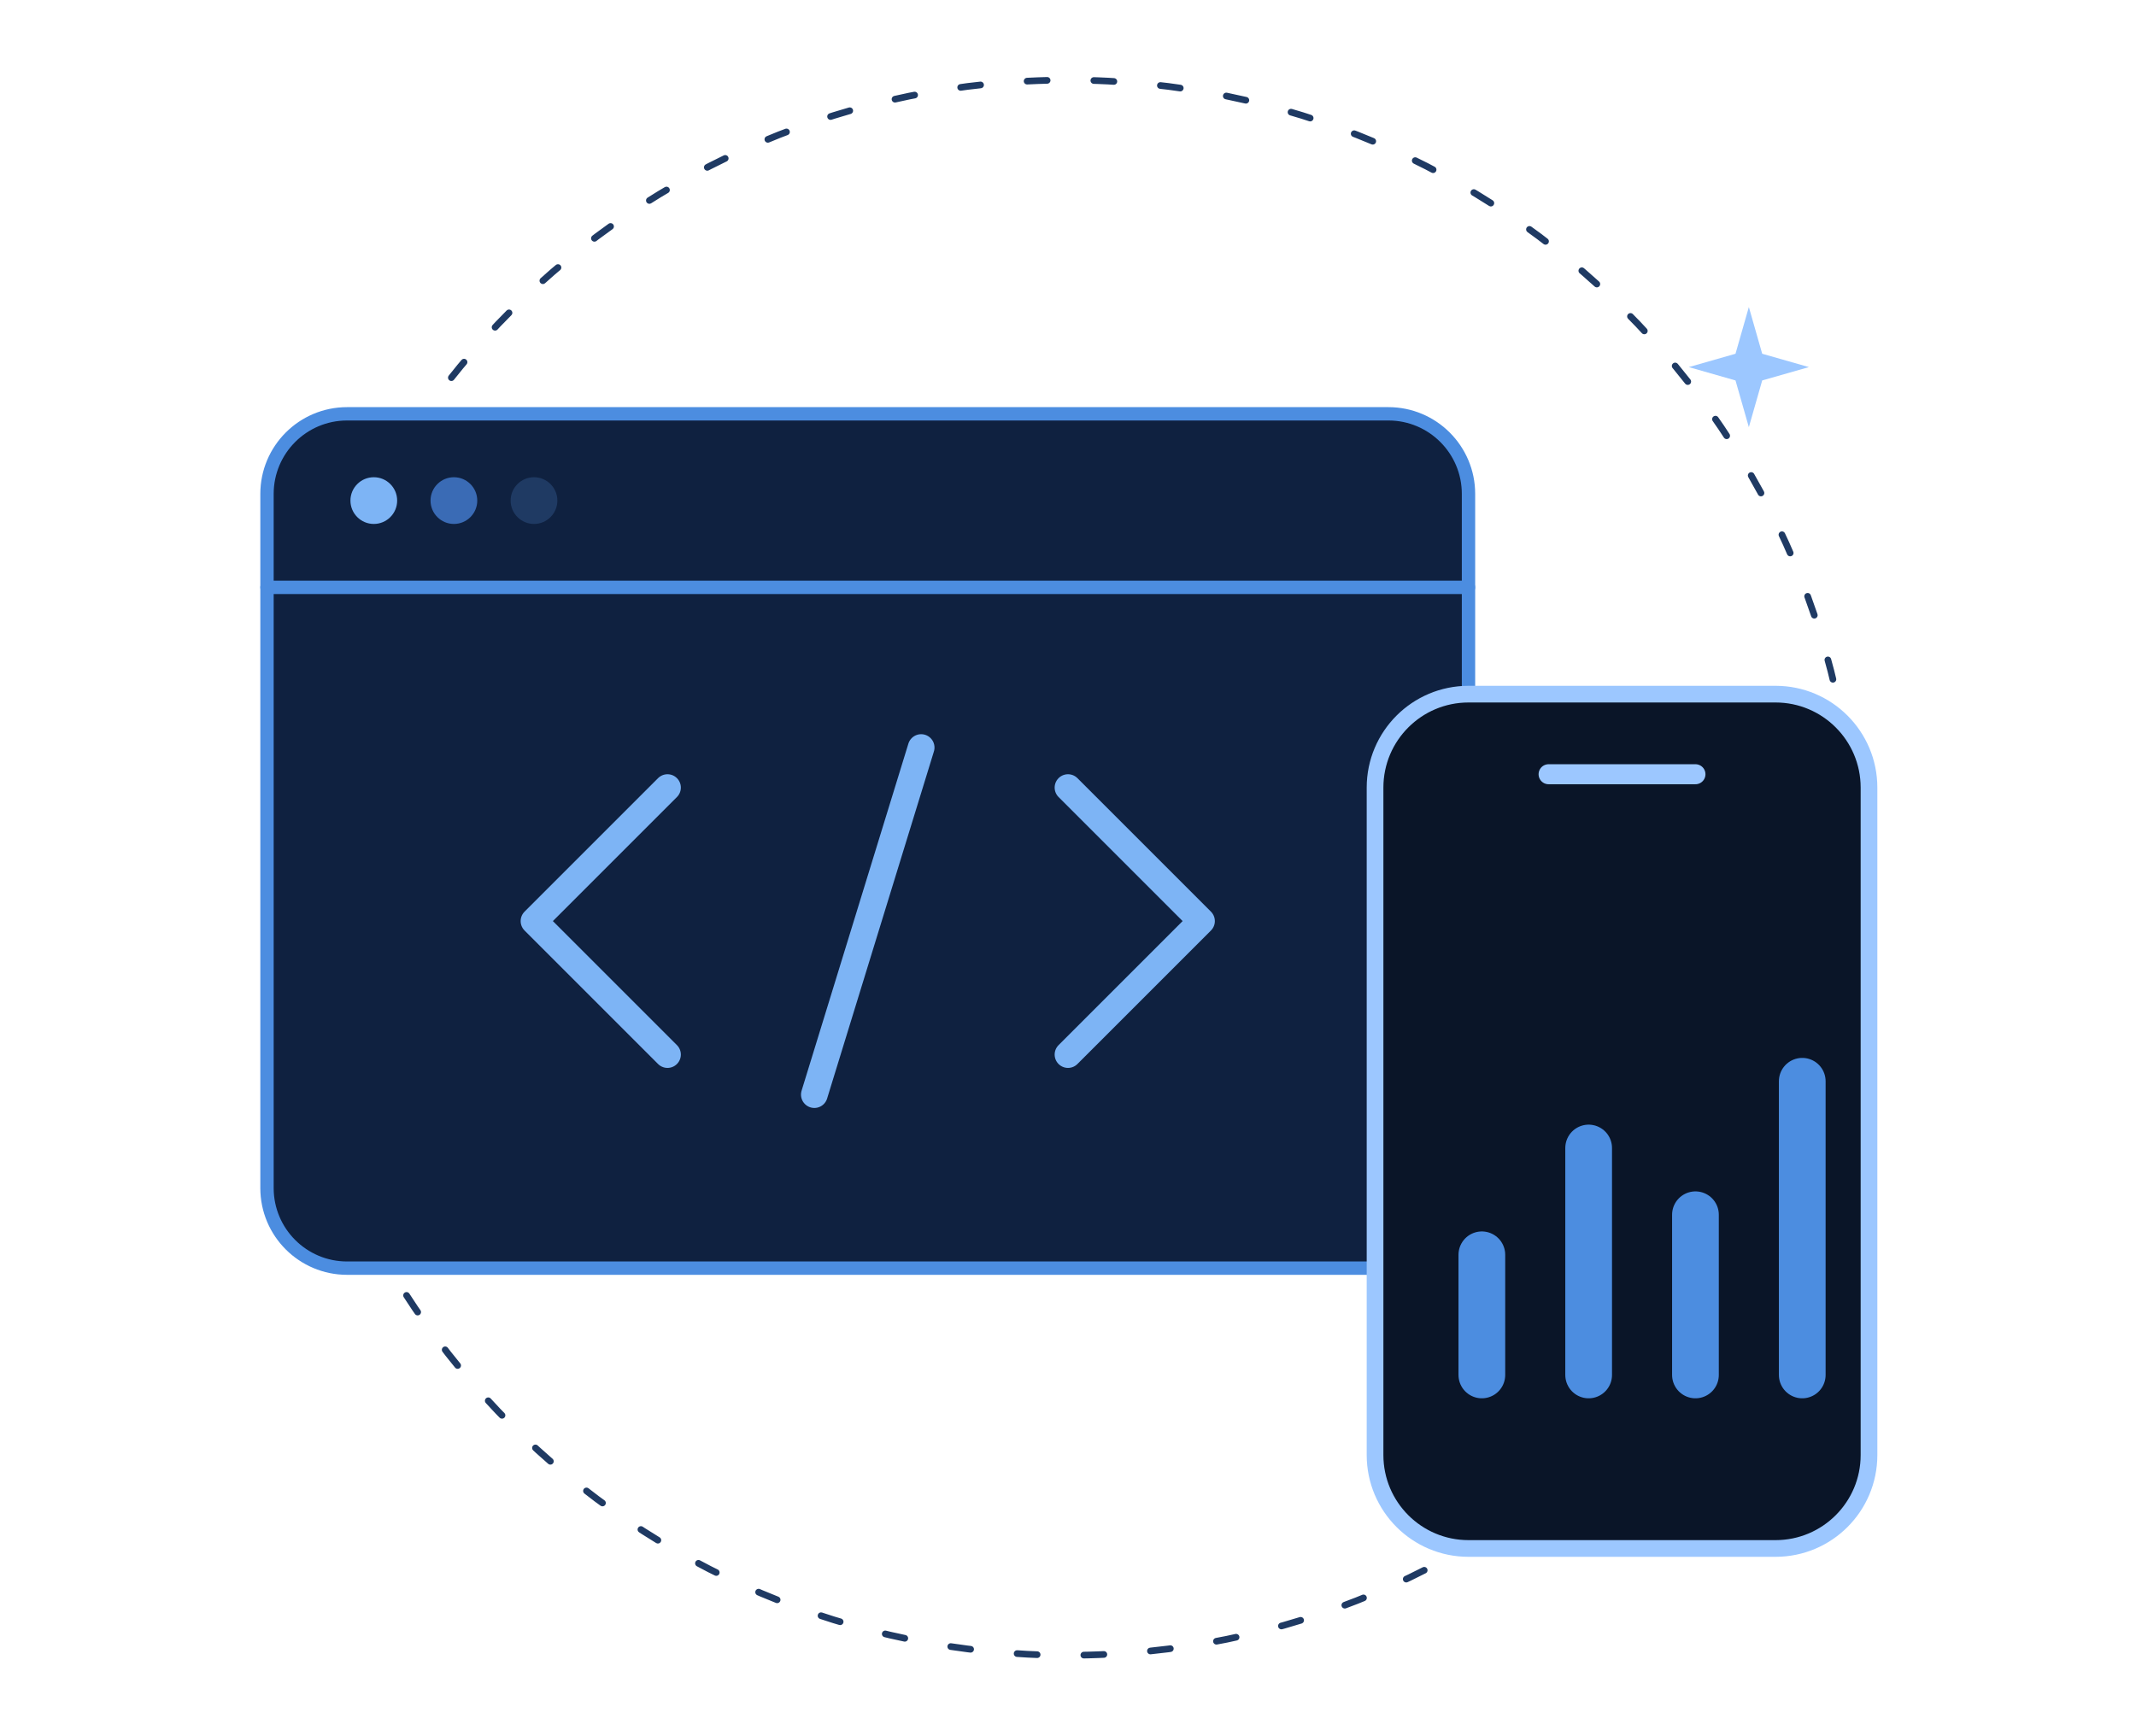
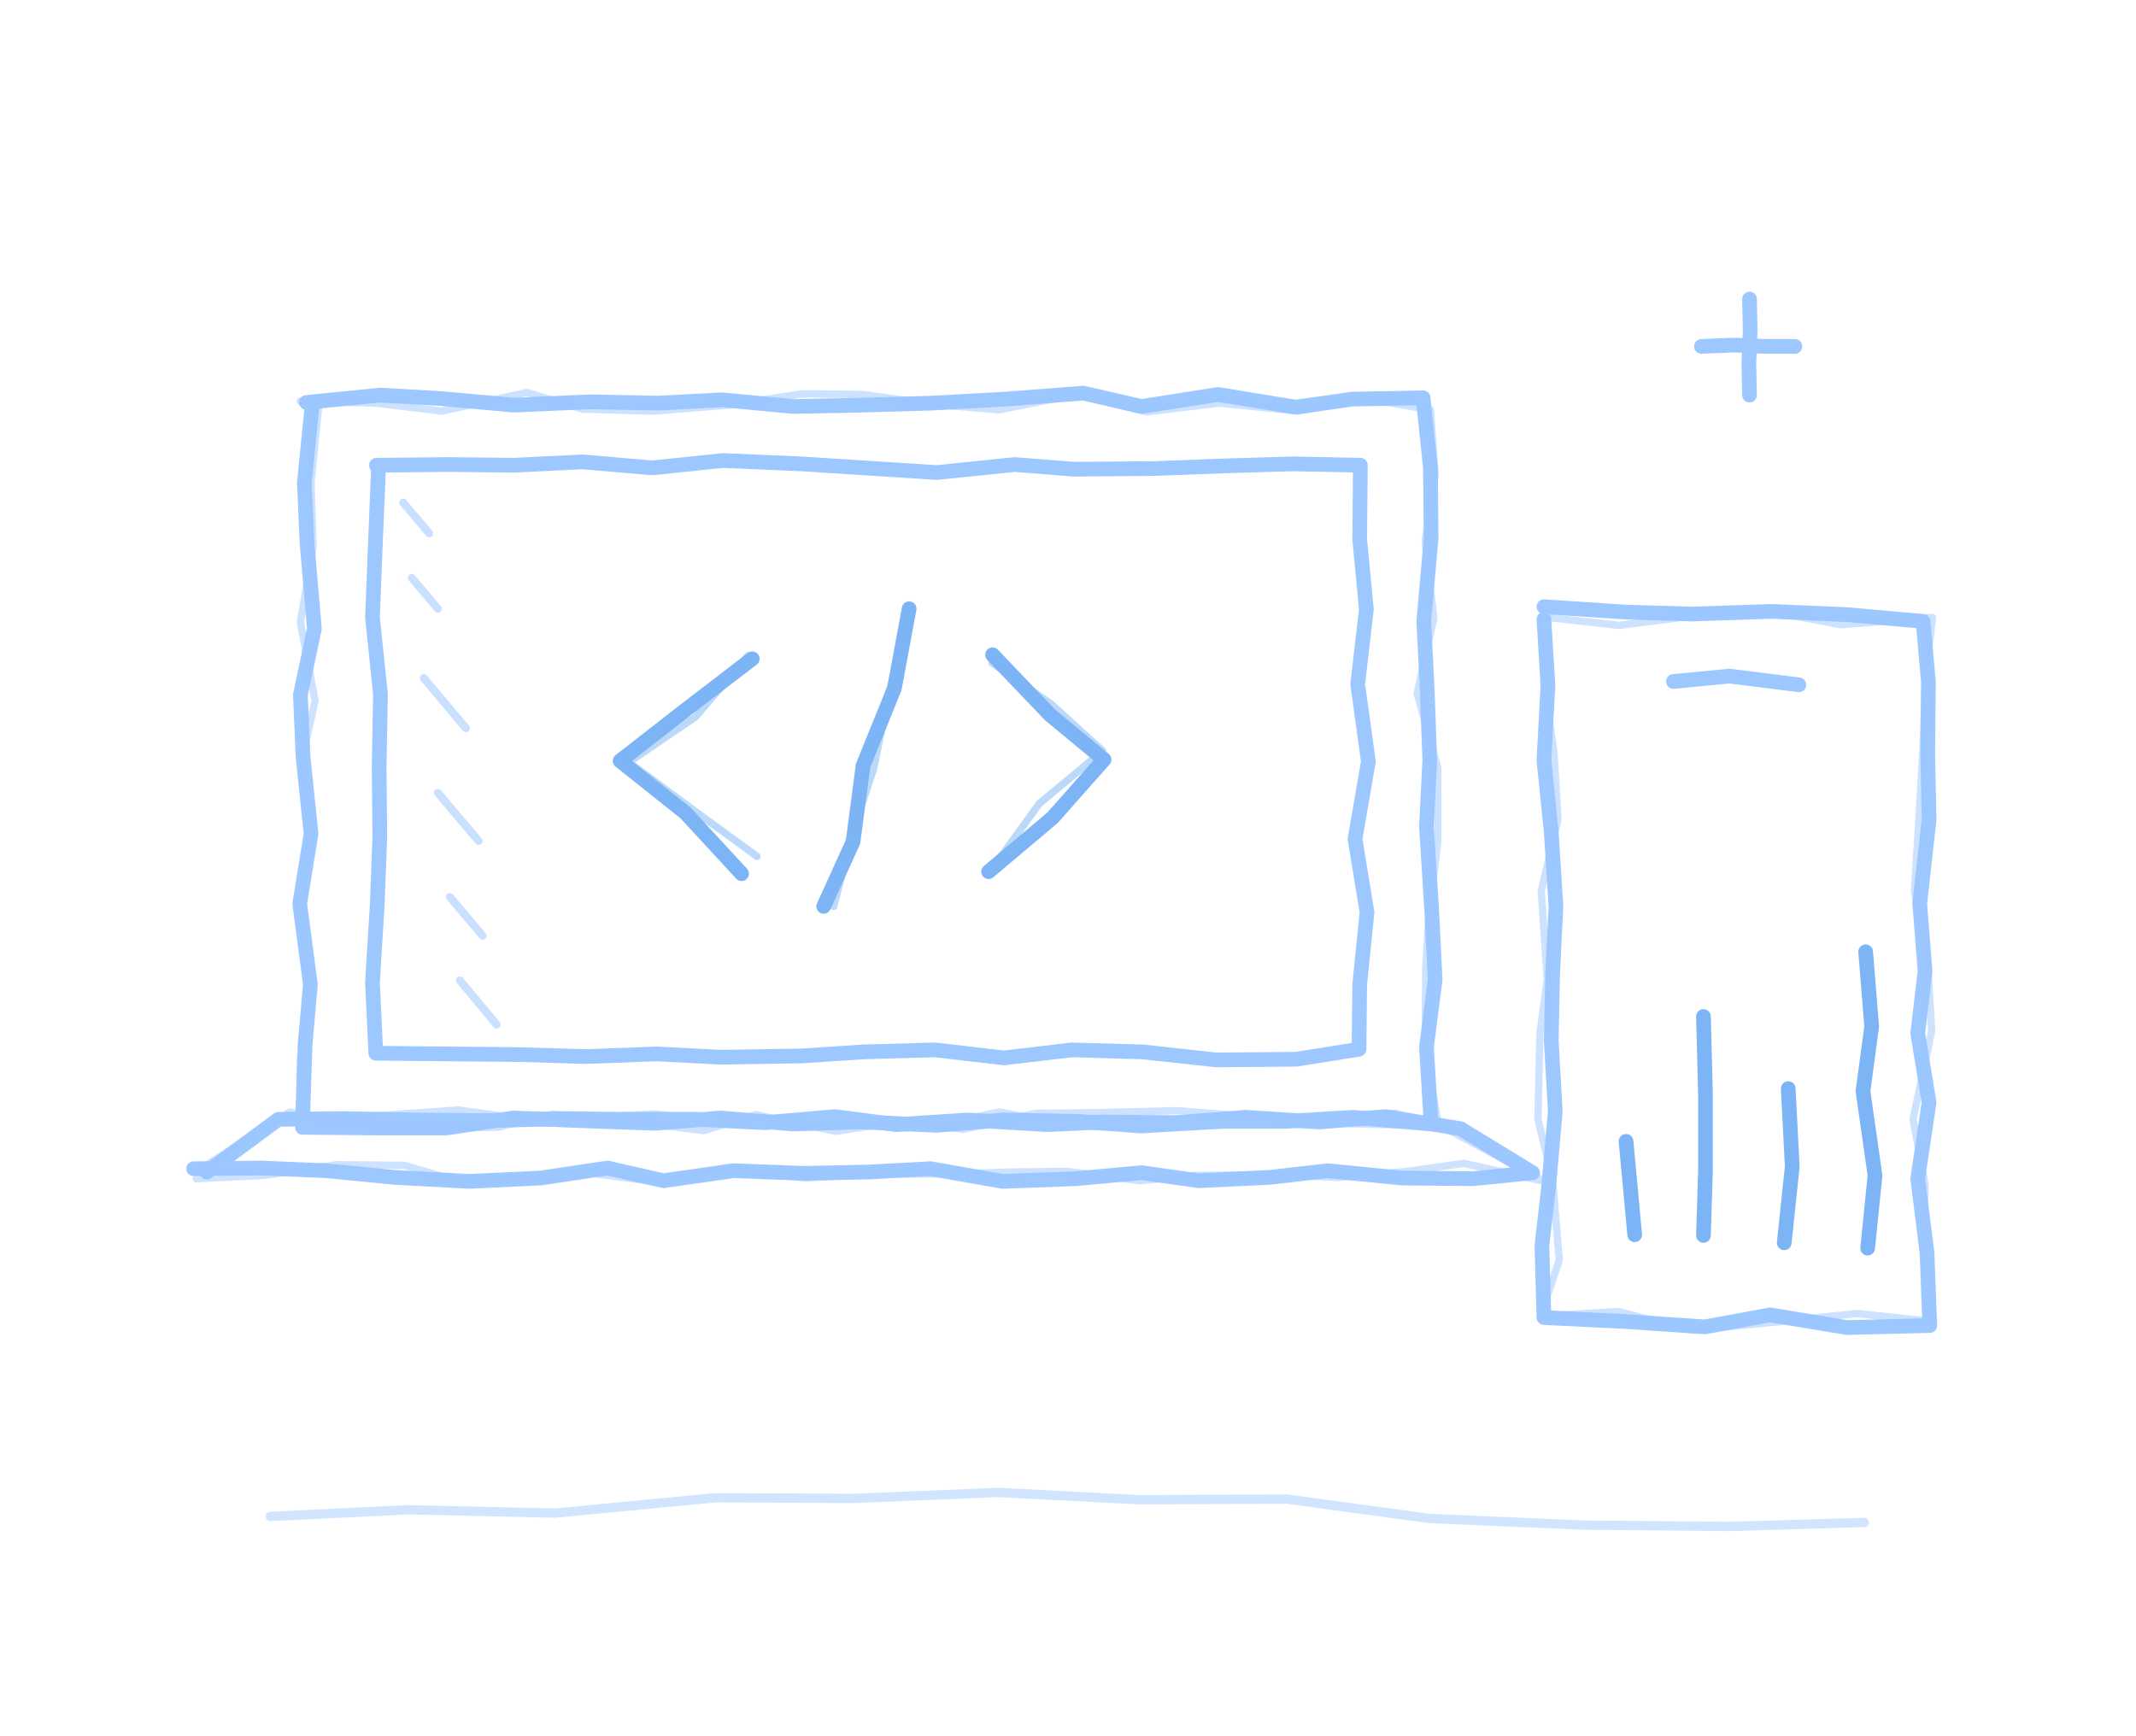
<svg xmlns="http://www.w3.org/2000/svg" viewBox="0 0 320 260" fill="none" stroke-linecap="round" stroke-linejoin="round">
-   <circle cx="160" cy="130" r="118" stroke="#1F3A63" stroke-dasharray="3 7" />
-   <rect x="40" y="62" width="180" height="128" rx="12" fill="#0F2140" stroke="#4C8DE0" stroke-width="2" />
-   <path d="M40 88h180" stroke="#4C8DE0" stroke-width="2" />
-   <circle cx="56" cy="75" r="3.5" fill="#7DB4F5" />
-   <circle cx="68" cy="75" r="3.5" fill="#3A6BB5" />
-   <circle cx="80" cy="75" r="3.5" fill="#1F3A63" />
-   <path d="M100 118l-20 20 20 20M160 118l20 20-20 20M138 112l-16 52" stroke="#7DB4F5" stroke-width="4" />
-   <rect x="206" y="104" width="74" height="128" rx="14" fill="#0A1528" stroke="#9CC7FF" stroke-width="2.5" />
-   <path d="M232 116h22" stroke="#9CC7FF" stroke-width="3" />
-   <path d="M222 206v-18M238 206v-34M254 206v-24M270 206v-44" stroke="#4C8DE0" stroke-width="7" />
-   <path d="M262 46l2 7 7 2-7 2-2 7-2-7-7-2 7-2z" fill="#9CC7FF" />
+   <style>
+     path { stroke: #9CC7FF; }
+     .a { stroke-width: 2.2; }
+     .b { stroke-width: 2.2; stroke: #7DB4F5; }
+     .f { stroke-width: 1.1; stroke-opacity: .5; }
+     .h { stroke-width: 1.2; stroke-opacity: .55; }
+     .g { stroke-width: 1.4; stroke-opacity: .45; }
+   </style>
+   <path class="a" d="M45.9 60.3 L56.9 59.2 L65.9 59.7 L77.0 60.7 L88.4 60.2 L98.6 60.4 L108.2 59.9 L118.8 60.9 L129.0 60.7 L139.6 60.4 L150.6 59.8 L162.3 58.9 L171.0 60.9 L182.5 59.1 L194.1 61.0 L202.6 59.8 L213.2 59.6 L214.3 70.1 L214.4 80.6 L213.3 93.1 L213.8 103.0 L214.2 113.9 L213.7 123.8 L214.5 136.6 L215.0 146.8 L213.7 156.9 L214.4 168.4 L202.7 167.4 L192.7 168.0 L183.2 168.0 L171.0 168.7 L161.3 168.0 L150.4 167.8 L140.3 168.6 L129.1 168.1 L118.8 168.4 L108.0 167.5 L98.2 168.3 L87.0 167.9 L76.9 167.5 L66.9 169.0 L56.5 169.0 L45.3 168.9 L45.7 156.6 L46.5 147.5 L44.9 135.4 L46.6 124.9 L45.4 113.4 L45.0 104.1 L47.1 94.2 L46.0 81.4 L45.6 72.3 L46.7 61.3" />
+   <path class="a f" d="M45.0 60.1 L56.4 60.4 L66.2 61.6 L78.9 58.8 L87.3 61.3 L97.7 61.6 L109.1 60.7 L120.2 59.0 L129.2 59.1 L141.1 60.7 L149.7 61.4 L161.2 59.1 L171.8 61.7 L182.7 60.4 L194.5 61.6 L204.4 59.7 L214.3 61.4 L215.0 71.1 L213.5 81.1 L214.8 92.6 L212.3 103.9 L215.4 115.0 L215.4 126.2 L214.1 136.6 L213.6 145.0 L213.5 156.5 L215.5 168.7 L203.6 168.4 L191.7 168.1 L183.2 167.6 L171.1 167.7 L160.9 168.7 L149.7 166.6 L139.8 168.7 L130.9 168.6 L121.0 167.5 L107.3 168.0 L98.3 166.9 L88.6 167.4 L76.6 167.4 L68.6 166.3 L56.0 167.2 L44.9 167.8 L45.0 158.8 L46.0 147.3 L44.8 135.8 L46.4 126.4 L45.1 114.4 L47.2 105.0 L45.0 93.2 L46.9 82.0 L46.6 72.3 L47.7 61.2" />
+   <path class="a" d="M56.4 69.7 L67.1 69.6 L77.1 69.7 L87.3 69.2 L97.7 70.1 L108.3 69.0 L120.1 69.5 L131.0 70.2 L140.3 70.8 L152.0 69.6 L160.9 70.3 L173.0 70.2 L183.5 69.8 L193.7 69.5 L203.8 69.7 L203.7 80.8 L204.7 91.3 L203.4 102.5 L205.0 114.1 L203.0 125.7 L204.8 136.7 L203.7 147.5 L203.6 157.2 L194.2 158.7 L182.2 158.8 L171.2 157.6 L160.6 157.3 L150.4 158.5 L140.1 157.3 L129.3 157.6 L120.2 158.2 L108.0 158.4 L98.4 157.9 L87.8 158.3 L77.8 158.0 L66.9 157.9 L56.3 157.8 L55.8 147.2 L56.5 135.8 L56.9 125.4 L56.8 114.9 L57.0 104.0 L55.8 92.5 L56.2 82.4 L56.7 70.2" />
+   <path class="a" d="M29.0 175.1 L39.1 175.0 L48.9 175.4 L59.1 176.4 L70.3 177.0 L81.0 176.5 L91.0 175.0 L99.4 176.9 L109.9 175.4 L120.6 175.8 L130.1 175.6 L139.4 175.1 L150.2 177.0 L161.1 176.6 L171.0 175.7 L179.6 176.9 L190.2 176.4 L198.9 175.4 L210.0 176.5 L220.7 176.6 L229.6 175.7 L218.8 169.1 L207.6 167.3 L197.6 168.1 L186.6 167.4 L176.3 168.2 L165.4 168.1 L156.9 168.5 L145.0 167.8 L134.3 168.5 L125.1 167.3 L114.6 168.2 L104.3 167.7 L93.3 167.7 L84.5 167.6 L73.1 167.9 L62.0 167.8 L51.7 167.6 L41.7 167.7 L31.0 175.6" />
+   <path class="a f" d="M29.4 176.6 L39.6 176.1 L50.5 174.5 L60.6 174.6 L69.1 177.1 L81.7 176.6 L88.8 175.8 L99.2 177.2 L109.1 174.9 L120.5 176.5 L130.3 175.9 L141.6 175.9 L151.5 175.6 L159.9 175.5 L170.8 176.9 L179.1 176.1 L190.8 176.0 L200.6 176.4 L210.8 175.5 L219.3 174.3 L231.4 177.0 L217.6 169.6 L209.1 166.8 L198.5 167.7 L186.3 167.2 L176.3 166.4 L164.7 166.7 L155.2 166.8 L144.2 169.2 L134.8 168.0 L125.2 169.5 L113.2 167.0 L105.4 169.4 L95.3 168.1 L82.9 166.9 L74.5 168.9 L62.9 169.0 L51.5 168.1 L43.4 166.6 L30.4 174.9" />
+   <path class="b" d="M112.7 98.7 L103.3 105.9 L92.9 114.0 L102.7 121.8 L111.1 130.9" />
+   <path class="b f" d="M112.1 98.2 L104.2 107.4 L94.2 114.2 L104.2 121.6 L113.4 128.3" />
+   <path class="b" d="M148.7 98.1 L157.3 107.1 L165.4 113.8 L157.7 122.5 L148.1 130.6" />
+   <path class="b f" d="M148.6 99.3 L157.5 105.5 L165.2 112.5 L155.7 120.4 L149.7 128.7" />
+   <path class="b" d="M136.2 91.2 L134.0 103.1 L129.3 114.7 L127.8 126.1 L123.4 135.8" />
+   <path class="b f" d="M136.6 91.2 L133.2 103.7 L130.9 115.1 L127.9 124.2 L124.9 135.8" />
+   <path class="a" d="M231.3 90.9 L243.5 91.7 L253.5 92.0 L265.4 91.6 L276.9 92.1 L288.1 93.1 L288.9 102.2 L288.8 112.8 L289.0 122.8 L287.6 135.4 L288.4 145.5 L287.3 154.8 L289.0 165.2 L287.3 176.6 L288.7 187.8 L289.1 198.6 L276.7 198.9 L265.2 197.0 L255.4 198.8 L243.6 198.0 L231.3 197.4 L231.0 186.6 L232.0 177.9 L233.0 166.5 L232.4 155.9 L232.6 146.0 L233.1 135.8 L232.4 124.7 L231.3 113.9 L231.9 102.7 L231.3 92.8" />
+   <path class="a f" d="M230.9 92.4 L242.6 93.7 L255.0 92.1 L265.4 91.6 L275.7 93.6 L289.5 92.5 L288.5 101.3 L288.1 112.0 L287.4 124.1 L286.8 133.5 L288.8 144.9 L289.4 154.4 L286.6 167.7 L288.4 177.5 L288.2 186.2 L289.7 198.0 L278.2 196.8 L264.8 198.2 L253.5 199.3 L242.4 196.5 L230.8 197.2 L233.6 188.8 L232.6 176.7 L230.4 167.7 L230.7 154.9 L231.8 146.8 L230.9 133.5 L233.4 122.8 L232.8 112.7 L231.3 102.5 L231.8 94.5" />
+   <path class="a" d="M250.7 102.1 L259.1 101.3 L269.5 102.6" />
+   <path class="b" d="M244.9 185.0 L243.6 171.0" />
+   <path class="b" d="M255.2 185.1 L255.5 175.5 L255.5 163.8 L255.2 152.3" />
+   <path class="b" d="M267.3 186.2 L268.5 174.8 L267.9 163.1" />
+   <path class="b" d="M279.8 187.0 L280.9 176.1 L279.1 163.5 L280.4 153.8 L279.5 142.6" />
+   <path class="h" d="M60.4 75.3 l3.9 4.6" />
+   <path class="h" d="M61.7 86.6 l3.9 4.6" />
+   <path class="h" d="M63.5 101.6 l6.3 7.5" />
+   <path class="h" d="M65.6 118.8 l6.1 7.2" />
+   <path class="h" d="M67.4 134.4 l4.9 5.8" />
+   <path class="h" d="M68.9 146.9 l5.5 6.6" />
+   <path class="a" d="M262.1 44.8 L262.2 49.5 L262.0 54.4 L262.1 59.2" />
+   <path class="a" d="M254.9 51.9 L259.8 51.7 L264.6 51.9 L268.9 51.9" />
+   <path class="g" d="M40.5 227.2 L61.1 226.2 L83.1 226.7 L107.2 224.4 L127.9 224.5 L149.5 223.6 L170.7 224.7 L192.8 224.6 L214.1 227.5 L237.2 228.5 L259.1 228.7 L279.3 228.1" />
</svg>
